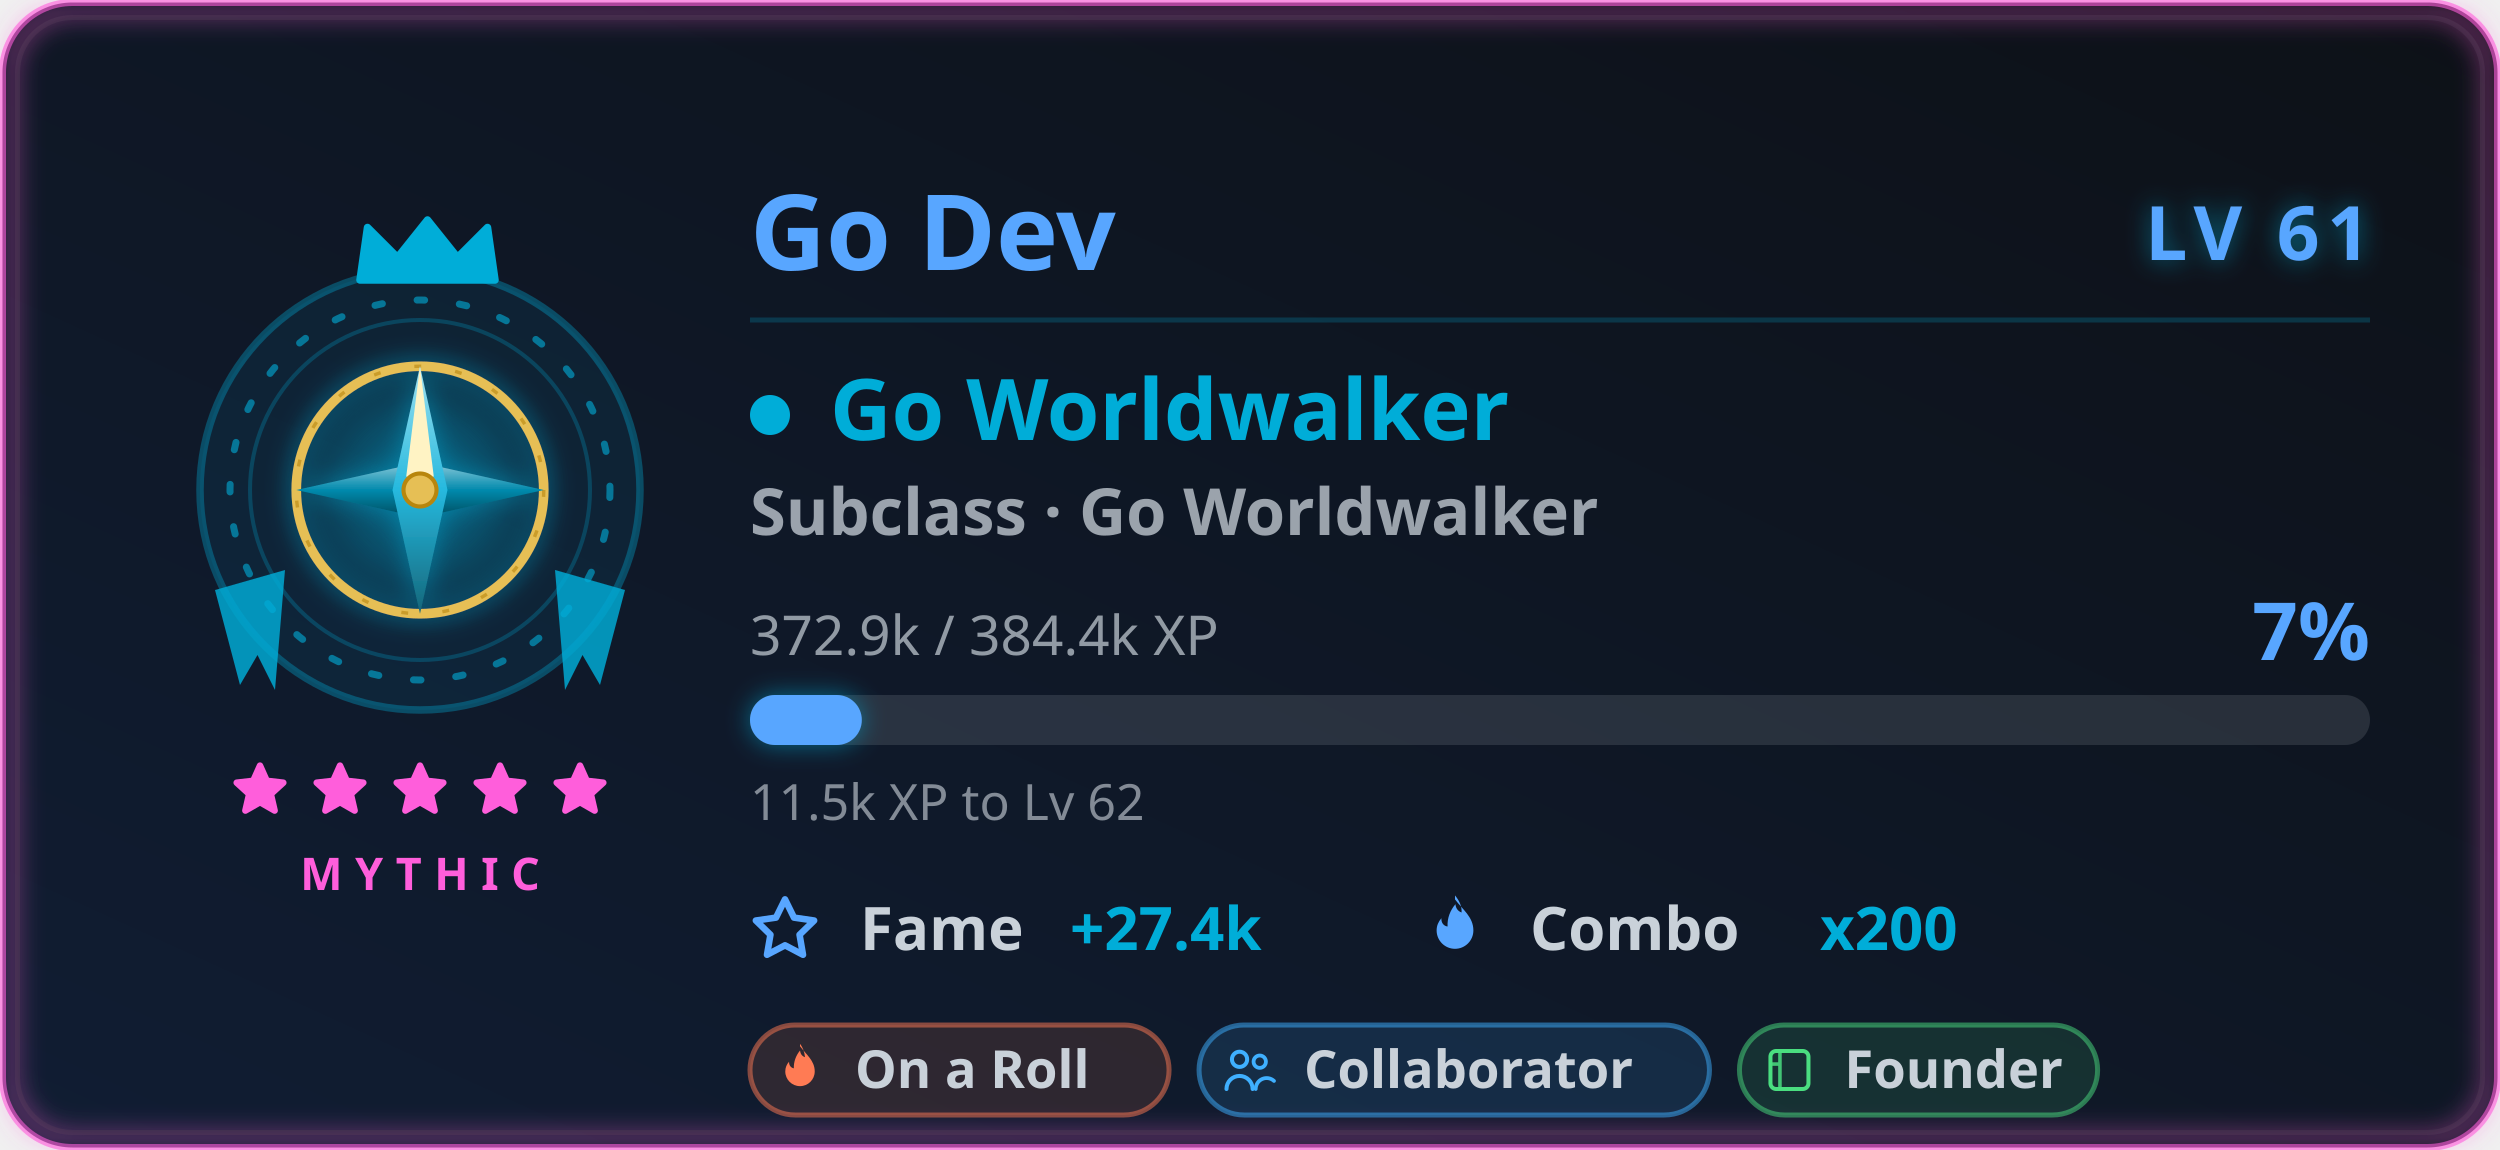
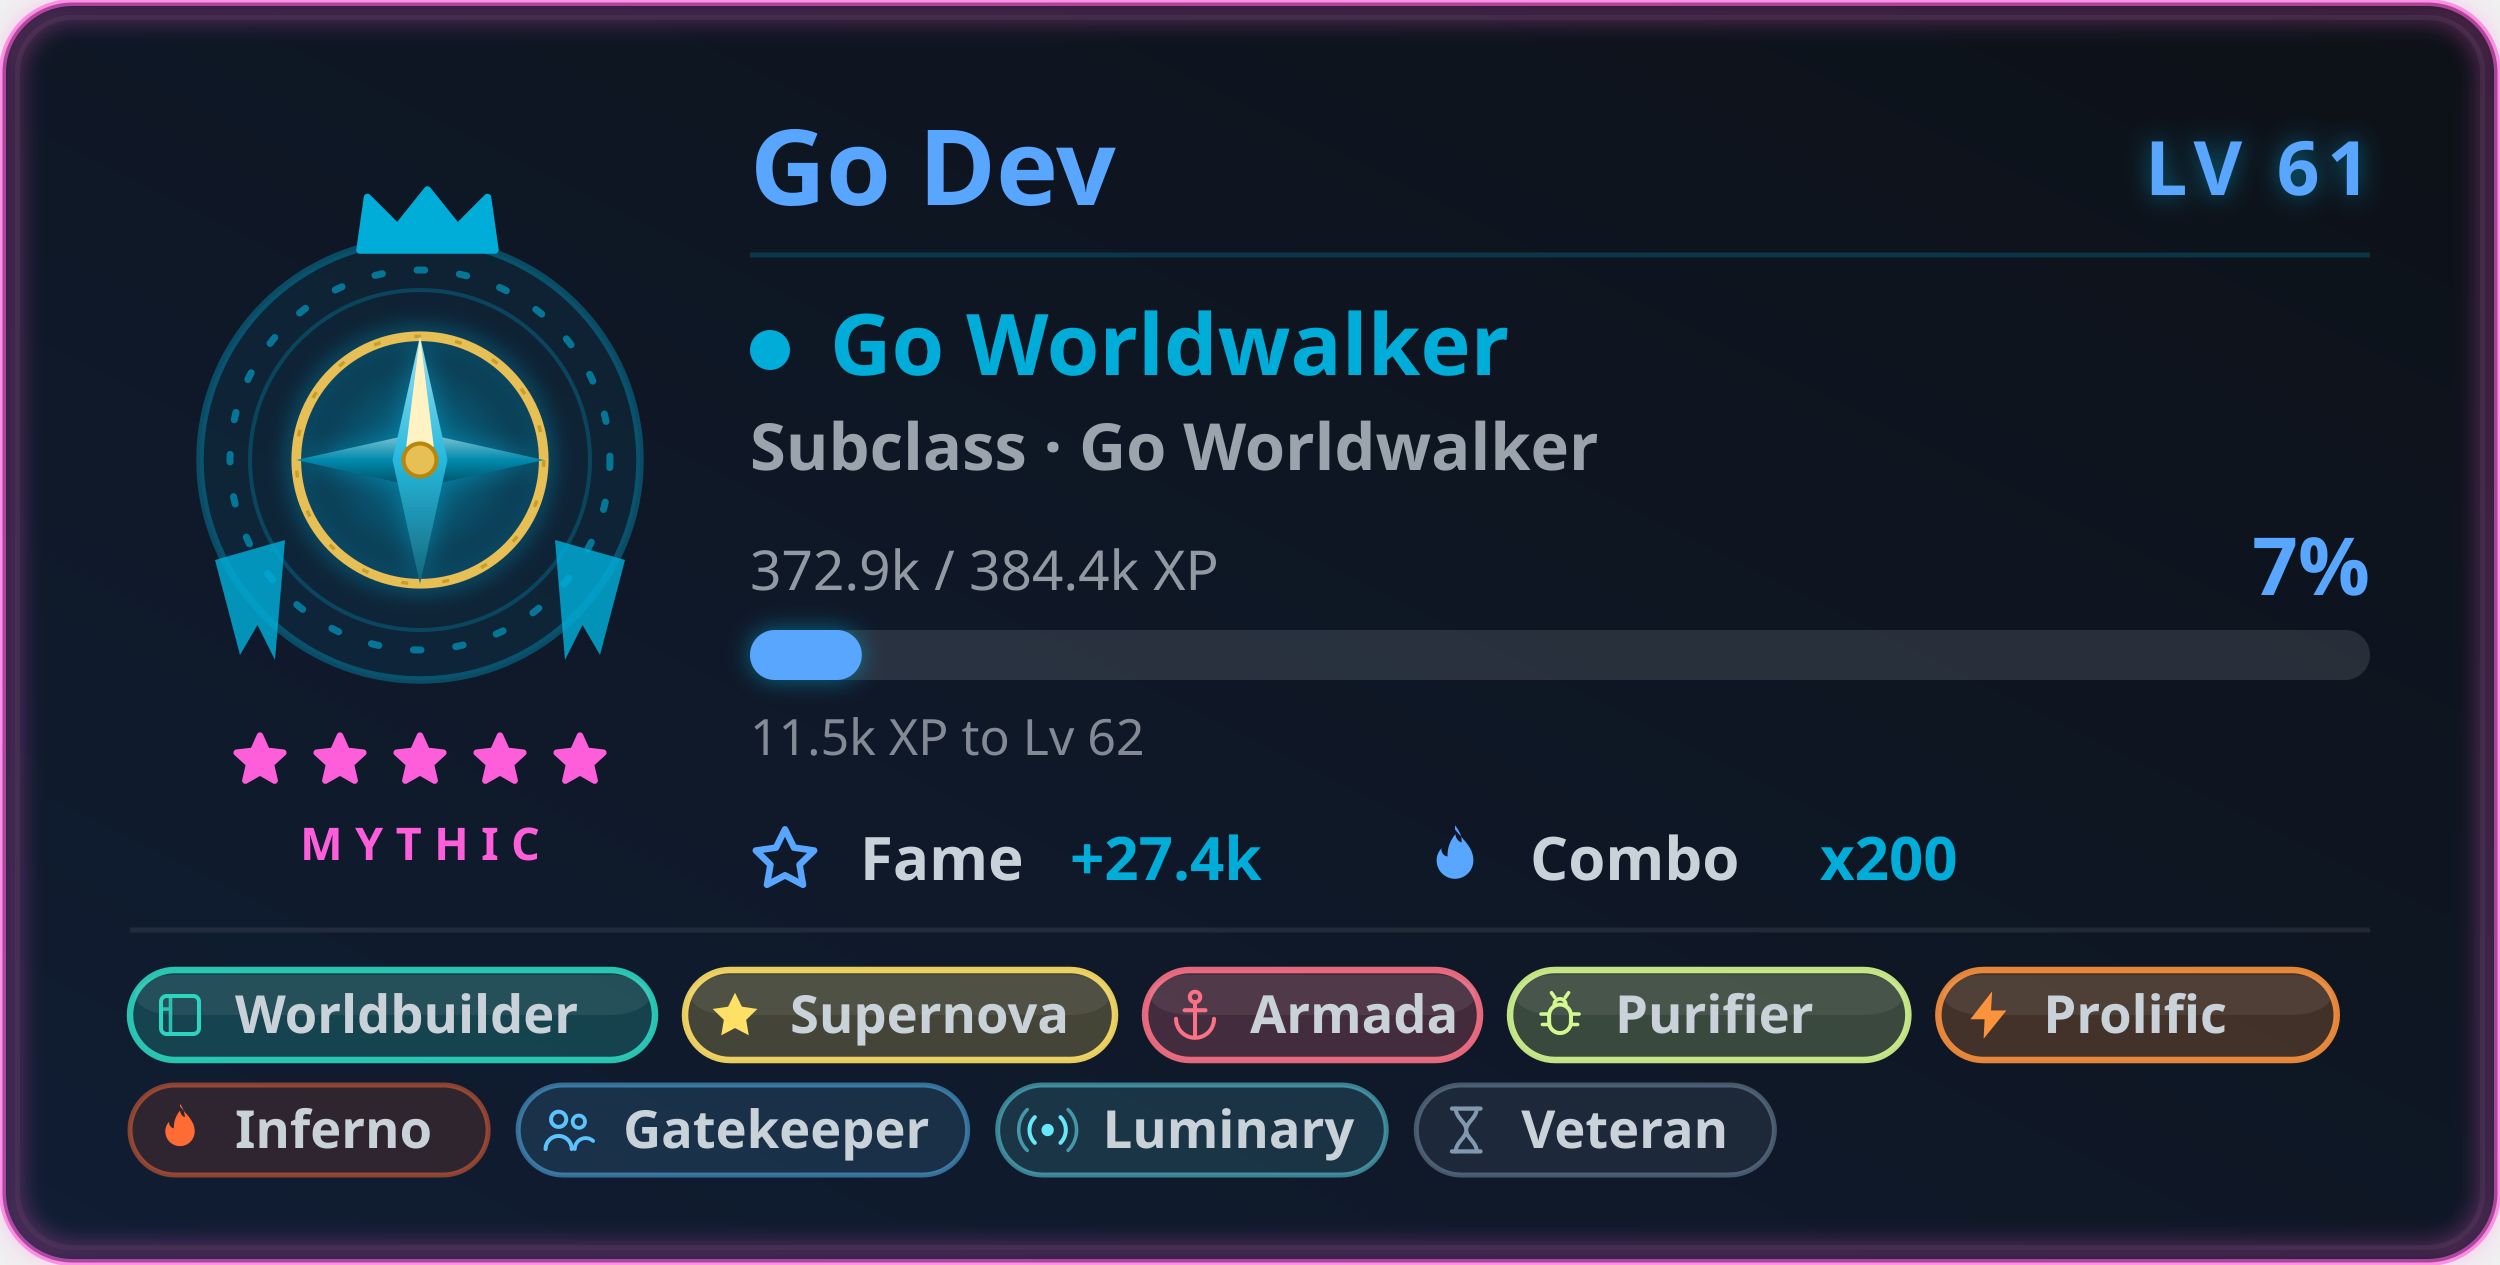
- <svg xmlns="http://www.w3.org/2000/svg" width="500" height="230" viewBox="0 0 500 230" role="img" aria-labelledby="card-title-a11y card-desc-a11y">
+ <svg xmlns="http://www.w3.org/2000/svg" width="500" height="253" viewBox="0 0 500 253" role="img" aria-labelledby="card-title-a11y card-desc-a11y">
  <style>
text { font-family: 'Segoe UI', Ubuntu, 'Helvetica Neue', sans-serif; }
.title { font-size: 18px; font-weight: 600; fill: #58a6ff; }
.title-icon { fill: #58a6ff; }
.icon { fill: #58a6ff; }


.gl-name { font-size: 21px; font-weight: 700; fill: #58a6ff; }
.gl-lvl { font-size: 15px; font-weight: 800; letter-spacing: 1.5px; fill: #58a6ff; }
.gl-class { font-size: 17px; font-weight: 700; fill: #00add8; }
.gl-sub { font-size: 13px; font-weight: 600; fill: #c9d1d9; opacity: 0.75; }
.gl-meta { font-size: 11px; fill: #c9d1d9; opacity: 0.7; }
.gl-pct { font-size: 16px; font-weight: 800; fill: #58a6ff; }
.gl-chip-label { font-size: 12px; font-weight: 600; fill: #c9d1d9; }
.gl-chip-value { font-size: 12px; font-weight: 800; fill: #00add8; }
.gl-hint { font-size: 10px; fill: #c9d1d9; opacity: 0.62; }
.gl-badge-label { font-size: 10.5px; font-weight: 600; }
.gl-rarity { font-size: 9px; font-weight: 700; letter-spacing: 2.5px; fill: #ff5edb; }

</style>
  <defs>
    <linearGradient id="card-bg" x1="0" y1="0" x2="1" y2="1" gradientTransform="rotate(90, 0.5, 0.5)">
      <stop offset="0.0%" stop-color="#0d1117" />
      <stop offset="100.0%" stop-color="#101d33" />
    </linearGradient>
    <filter id="card-glow" x="-50%" y="-50%" width="200%" height="200%">
      <feGaussianBlur in="SourceGraphic" stdDeviation="3" result="blur" />
      <feFlood flood-color="#58a6ff" flood-opacity="0.55" result="tint" />
      <feComposite in="tint" in2="blur" operator="in" result="softGlow" />
      <feMerge>
        <feMergeNode in="softGlow" />
        <feMergeNode in="SourceGraphic" />
      </feMerge>
    </filter>
    <filter id="gl-glow" x="-60%" y="-60%" width="220%" height="220%">
      <feGaussianBlur in="SourceGraphic" stdDeviation="2.4" result="b" />
      <feFlood flood-color="#00add8" flood-opacity="0.55" result="t" />
      <feComposite in="t" in2="b" operator="in" result="g" />
      <feMerge>
        <feMergeNode in="g" />
        <feMergeNode in="SourceGraphic" />
      </feMerge>
    </filter>
    <filter id="gl-rarity" x="-20%" y="-20%" width="140%" height="140%">
      <feGaussianBlur stdDeviation="2.4" />
    </filter>
  </defs>
-   <rect x="0.5" y="0.5" width="499" height="229" rx="14" fill="url(#card-bg)" stroke="#ff5edb" stroke-width="1.4" stroke-opacity="0.6" />
-   <rect x="3.5" y="3.5" width="493" height="223" rx="11" fill="none" stroke="#30363d" stroke-opacity="0.4" />
-   <rect x="2" y="2" width="496" height="226" rx="13" fill="none" stroke="#ff5edb" stroke-width="3.5" stroke-opacity="0.4" filter="url(#gl-rarity)" />
+   <rect x="0.5" y="0.5" width="499" height="252" rx="14" fill="url(#card-bg)" stroke="#ff5edb" stroke-width="1.4" stroke-opacity="0.6" />
+   <rect x="3.5" y="3.5" width="493" height="246" rx="11" fill="none" stroke="#30363d" stroke-opacity="0.4" />
+   <rect x="2" y="2" width="496" height="249" rx="13" fill="none" stroke="#ff5edb" stroke-width="3.5" stroke-opacity="0.4" filter="url(#gl-rarity)" />
  <g class="fade">
    <g class="">
      <g class="flourish">
        <g transform="translate(84,0)">
-           <g transform="translate(0,98)" fill="#00add8" opacity="0.82">
+           <g transform="translate(0,92)" fill="#00add8" opacity="0.82">
            <path d="M27 16 L41 20 L36 39 L32.5 33 L29 40 Z" />
          </g>
        </g>
        <g transform="translate(84,0) scale(-1,1)">
-           <g transform="translate(0,98)" fill="#00add8" opacity="0.82">
+           <g transform="translate(0,92)" fill="#00add8" opacity="0.82">
            <path d="M27 16 L41 20 L36 39 L32.5 33 L29 40 Z" />
          </g>
        </g>
      </g>
-       <circle cx="84" cy="98" r="44" fill="#00add8" fill-opacity="0.08" stroke="#00add8" stroke-opacity="0.35" stroke-width="1.5" />
+       <circle cx="84" cy="92" r="44" fill="#00add8" fill-opacity="0.08" stroke="#00add8" stroke-opacity="0.35" stroke-width="1.5" />
      <g class="">
-         <circle cx="84" cy="98" r="38" fill="none" stroke="#00add8" stroke-opacity="0.6" stroke-width="1.4" stroke-dasharray="1.5 7" stroke-linecap="round" />
-         <circle cx="84" cy="98" r="34" fill="none" stroke="#00add8" stroke-opacity="0.25" stroke-width="0.8" />
+         <circle cx="84" cy="92" r="38" fill="none" stroke="#00add8" stroke-opacity="0.6" stroke-width="1.4" stroke-dasharray="1.5 7" stroke-linecap="round" />
+         <circle cx="84" cy="92" r="34" fill="none" stroke="#00add8" stroke-opacity="0.25" stroke-width="0.8" />
      </g>
      <g class="" filter="url(#gl-glow)">
-         <svg class="" x="51" y="65" width="66" height="66" viewBox="0 0 48 48" aria-hidden="true">
+         <svg class="" x="51" y="59" width="66" height="66" viewBox="0 0 48 48" aria-hidden="true">
          <defs>
            <radialGradient id="goHalo" cx="0.5" cy="0.5" r="0.5">
              <stop offset="0" stop-color="#00add8" stop-opacity="0.42" />
              <stop offset="1" stop-color="#00add8" stop-opacity="0" />
            </radialGradient>
            <linearGradient id="goStarA" x1="0" y1="0" x2="0" y2="1">
              <stop offset="0" stop-color="#9de0f0" />
              <stop offset="0.5" stop-color="#26b9de" />
              <stop offset="1" stop-color="#15667a" />
            </linearGradient>
            <linearGradient id="goStarB" x1="0" y1="0" x2="0" y2="1">
              <stop offset="0" stop-color="#8ccada" />
              <stop offset="0.5" stop-color="#008aad" />
              <stop offset="1" stop-color="#004c5f" />
            </linearGradient>
          </defs>
          <circle cx="24" cy="24" r="21" fill="url(#goHalo)" />
          <circle cx="24" cy="24" r="18" fill="none" stroke="#e6bf55" stroke-width="1.4" />
          <circle cx="24" cy="24" r="18" fill="none" stroke="#b8860b" stroke-width="0.5" stroke-dasharray="1 5" opacity="0.6" />
          <path d="M6 24 L24 20 L42 24 L24 28 Z" fill="url(#goStarB)" />
          <path d="M24 6 L28 24 L24 42 L20 24 Z" fill="url(#goStarA)" />
          <path d="M24 6 L26 22 L24 24 L22 22 Z" fill="#fff3c4" />
          <circle cx="24" cy="24" r="2.4" fill="#e6bf55" stroke="#b8860b" stroke-width="0.6" />
        </svg>
      </g>
-       <g transform="translate(69, 42.5) scale(1.5)">
+       <g transform="translate(69, 36.5) scale(1.5)">
        <path d="M2 9 L3 2 L7 6 L11 1 L15 6 L19 2 L20 9 Z" fill="#00add8" stroke="#00add8" stroke-width="1" stroke-linejoin="round" />
      </g>
    </g>
    <g>
-       <g class="" transform="translate(45.5, 151.5) scale(0.5416667)" fill="#ff5edb" stroke="#ff5edb" stroke-width="2.4" stroke-linejoin="round" stroke-linecap="round" opacity="1">
-         <path d="M12 3 L14.5 8.6 L20.6 9.3 L16 13.5 L17.4 19.6 L12 16.5 L6.6 19.6 L8 13.5 L3.4 9.3 L9.5 8.6 Z" />
-       </g>
-       <g class="" transform="translate(61.5, 151.5) scale(0.5416667)" fill="#ff5edb" stroke="#ff5edb" stroke-width="2.4" stroke-linejoin="round" stroke-linecap="round" opacity="1">
-         <path d="M12 3 L14.5 8.6 L20.6 9.3 L16 13.5 L17.4 19.6 L12 16.5 L6.6 19.6 L8 13.5 L3.4 9.3 L9.5 8.6 Z" />
-       </g>
-       <g class="" transform="translate(77.5, 151.5) scale(0.5416667)" fill="#ff5edb" stroke="#ff5edb" stroke-width="2.4" stroke-linejoin="round" stroke-linecap="round" opacity="1">
-         <path d="M12 3 L14.5 8.6 L20.6 9.3 L16 13.5 L17.4 19.6 L12 16.5 L6.6 19.6 L8 13.5 L3.4 9.3 L9.5 8.6 Z" />
-       </g>
-       <g class="" transform="translate(93.5, 151.5) scale(0.5416667)" fill="#ff5edb" stroke="#ff5edb" stroke-width="2.4" stroke-linejoin="round" stroke-linecap="round" opacity="1">
-         <path d="M12 3 L14.5 8.6 L20.6 9.3 L16 13.5 L17.4 19.6 L12 16.5 L6.6 19.6 L8 13.5 L3.4 9.3 L9.5 8.6 Z" />
-       </g>
-       <g class="" transform="translate(109.5, 151.5) scale(0.5416667)" fill="#ff5edb" stroke="#ff5edb" stroke-width="2.4" stroke-linejoin="round" stroke-linecap="round" opacity="1">
-         <path d="M12 3 L14.5 8.6 L20.6 9.3 L16 13.5 L17.4 19.6 L12 16.5 L6.6 19.6 L8 13.5 L3.4 9.3 L9.5 8.6 Z" />
-       </g>
-     </g>
-     <text class="gl-rarity" x="84" y="178" text-anchor="middle">MYTHIC</text>
+       <g class="" transform="translate(45.5, 145.5) scale(0.5416667)" fill="#ff5edb" stroke="#ff5edb" stroke-width="2.4" stroke-linejoin="round" stroke-linecap="round" opacity="1">
+         <path d="M12 3 L14.5 8.6 L20.6 9.3 L16 13.5 L17.4 19.6 L12 16.5 L6.6 19.6 L8 13.5 L3.4 9.3 L9.5 8.6 Z" />
+       </g>
+       <g class="" transform="translate(61.5, 145.5) scale(0.5416667)" fill="#ff5edb" stroke="#ff5edb" stroke-width="2.4" stroke-linejoin="round" stroke-linecap="round" opacity="1">
+         <path d="M12 3 L14.5 8.6 L20.6 9.3 L16 13.5 L17.4 19.6 L12 16.5 L6.6 19.6 L8 13.5 L3.4 9.3 L9.5 8.6 Z" />
+       </g>
+       <g class="" transform="translate(77.5, 145.5) scale(0.5416667)" fill="#ff5edb" stroke="#ff5edb" stroke-width="2.4" stroke-linejoin="round" stroke-linecap="round" opacity="1">
+         <path d="M12 3 L14.5 8.6 L20.6 9.3 L16 13.5 L17.4 19.6 L12 16.5 L6.6 19.6 L8 13.5 L3.4 9.3 L9.5 8.6 Z" />
+       </g>
+       <g class="" transform="translate(93.5, 145.5) scale(0.5416667)" fill="#ff5edb" stroke="#ff5edb" stroke-width="2.4" stroke-linejoin="round" stroke-linecap="round" opacity="1">
+         <path d="M12 3 L14.5 8.6 L20.6 9.3 L16 13.5 L17.4 19.6 L12 16.5 L6.6 19.6 L8 13.5 L3.4 9.3 L9.5 8.6 Z" />
+       </g>
+       <g class="" transform="translate(109.5, 145.5) scale(0.5416667)" fill="#ff5edb" stroke="#ff5edb" stroke-width="2.4" stroke-linejoin="round" stroke-linecap="round" opacity="1">
+         <path d="M12 3 L14.5 8.6 L20.6 9.3 L16 13.5 L17.4 19.6 L12 16.5 L6.6 19.6 L8 13.5 L3.4 9.3 L9.5 8.6 Z" />
+       </g>
+     </g>
+     <text class="gl-rarity" x="84" y="172" text-anchor="middle">MYTHIC</text>
  </g>
  <g class="fade" style="animation-delay:.15s">
-     <text class="gl-name" x="150" y="54">Go Dev</text>
-     <text class="gl-lvl glow-pulse" x="474" y="52" text-anchor="end" filter="url(#gl-glow)">LV 61</text>
-     <line x1="150" y1="64" x2="474" y2="64" stroke="#00add8" stroke-opacity="0.22" stroke-width="1" />
-     <circle cx="154" cy="83" r="4" fill="#00add8" />
-     <text class="gl-class" x="166" y="88">Go Worldwalker</text>
-     <text class="gl-sub" x="150" y="107">Subclass · Go Worldwalker</text>
-     <text class="gl-meta" x="150" y="131">372.9k / 384.4k XP</text>
-     <text class="gl-pct " x="474" y="132" text-anchor="end">7%</text>
-     <rect x="150" y="139" width="324" height="10" rx="5" fill="#c9d1d9" fill-opacity="0.14" />
-     <rect class="xp-fill " x="150" y="139" width="22.364" height="10" rx="5" fill="#58a6ff" filter="url(#gl-glow)" />
-     <text class="gl-hint" x="150" y="164">11.5k XP to Lv 62</text>
-     <g transform="translate(150, 190)">
+     <text class="gl-name" x="150" y="41">Go Dev</text>
+     <text class="gl-lvl glow-pulse" x="474" y="39" text-anchor="end" filter="url(#gl-glow)">LV 61</text>
+     <line x1="150" y1="51" x2="474" y2="51" stroke="#00add8" stroke-opacity="0.22" stroke-width="1" />
+     <circle cx="154" cy="70" r="4" fill="#00add8" />
+     <text class="gl-class" x="166" y="75">Go Worldwalker</text>
+     <text class="gl-sub" x="150" y="94">Subclass · Go Worldwalker</text>
+     <text class="gl-meta" x="150" y="118">372.9k / 384.4k XP</text>
+     <text class="gl-pct " x="474" y="119" text-anchor="end">7%</text>
+     <rect x="150" y="126" width="324" height="10" rx="5" fill="#c9d1d9" fill-opacity="0.14" />
+     <rect class="xp-fill " x="150" y="126" width="22.364" height="10" rx="5" fill="#58a6ff" filter="url(#gl-glow)" />
+     <text class="gl-hint" x="150" y="151">11.5k XP to Lv 62</text>
+     <g transform="translate(150, 176)">
      <svg class="icon" x="0" y="-11" width="14" height="14" viewBox="0 0 16 16" aria-hidden="true">
        <path fill-rule="evenodd" d="M8 .25a.75.75 0 0 1 .673.418l1.882 3.815 4.21.612a.75.75 0 0 1 .416 1.279l-3.046 2.97.719 4.192a.75.75 0 0 1-1.088.791L8 12.347l-3.766 1.98a.75.75 0 0 1-1.088-.79l.72-4.194L.818 6.374a.75.75 0 0 1 .416-1.28l4.21-.611L7.327.668A.75.75 0 0 1 8 .25zm0 2.445L6.615 5.5a.75.75 0 0 1-.564.41l-3.097.45 2.24 2.184a.75.75 0 0 1 .216.664l-.528 3.084 2.769-1.456a.75.75 0 0 1 .698 0l2.77 1.456-.53-3.084a.75.75 0 0 1 .216-.664l2.24-2.183-3.096-.45a.75.75 0 0 1-.564-.41L8 2.694v.001z" />
      </svg>
      <text class="gl-chip-label" x="22" y="0">Fame</text>
      <text class="gl-chip-value" x="64" y="0">+27.4k</text>
    </g>
-     <g transform="translate(284, 190)">
+     <g transform="translate(284, 176)">
      <svg class="icon" x="0" y="-11" width="14" height="14" viewBox="0 0 16 16" aria-hidden="true">
        <path fill-rule="evenodd" d="M8 1c1.7 2.3 4.2 4 4.2 7.1a4.2 4.2 0 0 1-8.4 0c0-1.1.4-2 1.1-2.8-.1 1 .5 1.8 1.4 1.9-.1-1.9.6-3.7 1.8-5.1.1 1 .6 1.6 1.4 1.9.1-1.4-.5-2.7-1.5-3.9z" />
      </svg>
      <text class="gl-chip-label" x="22" y="0">Combo</text>
      <text class="gl-chip-value" x="80" y="0">x200</text>
    </g>
  </g>
  <g class="fade" style="animation-delay:.2s">
-     <g>
-       <rect x="150" y="205" width="83.81" height="18" rx="9" fill="#ff7b54" fill-opacity="0.13" stroke="#ff7b54" stroke-opacity="0.5" stroke-width="1" />
-       <g transform="translate(154.3, 208.3) scale(0.475)">
-         <path d="M12 2c2.5 3.4 6.2 6 6.2 10.6a6.2 6.2 0 0 1-12.4 0c0-1.6.6-3 1.6-4.1-.1 1.5.8 2.6 2 2.8-.1-2.8.9-5.4 2.6-7.5.2 1.5.9 2.4 2.1 2.8-.2-2-.8-4-2.1-5.6Z" fill="#ff7b54" />
-       </g>
-       <text class="gl-badge-label" x="171" y="217.6" fill="#c9d1d9">On a Roll</text>
-     </g>
-     <g>
-       <rect x="239.81" y="205" width="102.08" height="18" rx="9" fill="#3fb0ff" fill-opacity="0.13" stroke="#3fb0ff" stroke-opacity="0.5" stroke-width="1" />
-       <g transform="translate(244.11, 208.3) scale(0.475)">
-         <circle cx="8" cy="7.5" r="3.2" fill="none" stroke="#3fb0ff" stroke-width="1.7" />
-         <path d="M2.5 20a5.5 5.5 0 0 1 11 0" fill="none" stroke="#3fb0ff" stroke-width="1.7" stroke-linecap="round" />
-         <circle cx="16.5" cy="8.5" r="2.6" fill="none" stroke="#3fb0ff" stroke-width="1.6" />
-         <path d="M14.8 20a4.6 4.6 0 0 1 7.7-3.4" fill="none" stroke="#3fb0ff" stroke-width="1.6" stroke-linecap="round" />
-       </g>
-       <text class="gl-badge-label" x="260.81" y="217.6" fill="#c9d1d9">Collaborator</text>
-     </g>
-     <g>
-       <rect x="347.89" y="205" width="71.63" height="18" rx="9" fill="#4ade80" fill-opacity="0.13" stroke="#4ade80" stroke-opacity="0.5" stroke-width="1" />
-       <g transform="translate(352.19, 208.3) scale(0.475)">
-         <rect x="4" y="4" width="16" height="16" rx="2.4" fill="none" stroke="#4ade80" stroke-width="1.7" />
-         <path d="M8 4v16 M4 9.5h4" fill="none" stroke="#4ade80" stroke-width="1.5" opacity="0.85" />
-       </g>
-       <text class="gl-badge-label" x="368.89" y="217.6" fill="#c9d1d9">Founder</text>
+     <line x1="26" y1="186" x2="474" y2="186" stroke="#c9d1d9" stroke-opacity="0.1" stroke-width="1" />
+     <g>
+       <rect x="26" y="194" width="105.003" height="18" rx="9" fill="#2dd4bf" fill-opacity="0.22" stroke="#2dd4bf" stroke-opacity="0.9" stroke-width="1.3" />
+       <rect x="27" y="195" width="103.003" height="8" rx="8" fill="#ffffff" fill-opacity="0.07" />
+       <g transform="translate(30.3, 197.3) scale(0.475)">
+         <rect x="4" y="4" width="16" height="16" rx="2.4" fill="none" stroke="#2dd4bf" stroke-width="1.7" />
+         <path d="M8 4v16 M4 9.5h4" fill="none" stroke="#2dd4bf" stroke-width="1.5" opacity="0.85" />
+       </g>
+       <text class="gl-badge-label" x="47" y="206.6" fill="#c9d1d9" font-weight="800">Worldbuilder</text>
+     </g>
+     <g>
+       <rect x="137.003" y="194" width="86.002" height="18" rx="9" fill="#ffe066" fill-opacity="0.22" stroke="#ffe066" stroke-opacity="0.9" stroke-width="1.3" />
+       <rect x="138.003" y="195" width="84.002" height="8" rx="8" fill="#ffffff" fill-opacity="0.07" />
+       <g transform="translate(141.3032, 197.3) scale(0.475)">
+         <path d="M12 2.6 14.9 8.5 21.4 9.45 16.7 14.05 17.8 20.55 12 17.5 6.2 20.55 7.3 14.05 2.6 9.45 9.1 8.5Z" fill="#ffe066" />
+       </g>
+       <text class="gl-badge-label" x="158.003" y="206.6" fill="#c9d1d9" font-weight="800">Supernova</text>
+     </g>
+     <g>
+       <rect x="229.006" y="194" width="67.002" height="18" rx="9" fill="#fb7185" fill-opacity="0.22" stroke="#fb7185" stroke-opacity="0.9" stroke-width="1.3" />
+       <rect x="230.006" y="195" width="65.002" height="8" rx="8" fill="#ffffff" fill-opacity="0.07" />
+       <g transform="translate(233.3056, 197.3) scale(0.475)">
+         <circle cx="12" cy="4.4" r="2.2" fill="none" stroke="#fb7185" stroke-width="1.7" />
+         <path d="M12 6.6V21M7.6 10h8.8" fill="none" stroke="#fb7185" stroke-width="1.7" stroke-linejoin="round" stroke-linecap="round" />
+         <path d="M4 13.6a8 8 0 0 0 16 0" fill="none" stroke="#fb7185" stroke-width="1.7" stroke-linejoin="round" stroke-linecap="round" />
+       </g>
+       <text class="gl-badge-label" x="250.006" y="206.6" fill="#c9d1d9" font-weight="800">Armada</text>
+     </g>
+     <g>
+       <rect x="302.007" y="194" width="79.669" height="18" rx="9" fill="#d4f88f" fill-opacity="0.22" stroke="#d4f88f" stroke-opacity="0.9" stroke-width="1.3" />
+       <rect x="303.007" y="195" width="77.669" height="8" rx="8" fill="#ffffff" fill-opacity="0.07" />
+       <g transform="translate(306.3072, 197.3) scale(0.475)">
+         <rect x="7.4" y="7.6" width="9.2" height="12" rx="4.6" fill="none" stroke="#d4f88f" stroke-width="1.7" />
+         <path d="M9.6 7.6a2.4 2.4 0 0 1 4.8 0" fill="none" stroke="#d4f88f" stroke-width="1.6" stroke-linejoin="round" stroke-linecap="round" />
+         <path d="M7.4 11.6H4M16.6 11.6H20M7.4 16H4.6M16.6 16H19.4M9.8 4.6 8.4 2.6M14.2 4.6 15.6 2.6" fill="none" stroke="#d4f88f" stroke-width="1.5" stroke-linejoin="round" stroke-linecap="round" />
+       </g>
+       <text class="gl-badge-label" x="323.007" y="206.6" fill="#c9d1d9" font-weight="800">Purifier</text>
+     </g>
+     <g>
+       <rect x="387.676" y="194" width="79.669" height="18" rx="9" fill="#fb923c" fill-opacity="0.22" stroke="#fb923c" stroke-opacity="0.9" stroke-width="1.3" />
+       <rect x="388.676" y="195" width="77.669" height="8" rx="8" fill="#ffffff" fill-opacity="0.07" />
+       <g transform="translate(391.976, 197.3) scale(0.475)">
+         <path d="M13.6 2 4.4 13.8h6L10 22l9.6-11.9h-6.5Z" fill="#fb923c" />
+       </g>
+       <text class="gl-badge-label" x="408.676" y="206.6" fill="#c9d1d9" font-weight="800">Prolific</text>
+     </g>
+     <g>
+       <rect x="26" y="217" width="71.63" height="18" rx="9" fill="#ff6b35" fill-opacity="0.13" stroke="#ff6b35" stroke-opacity="0.5" stroke-width="1" />
+       <g transform="translate(30.3, 220.3) scale(0.475)">
+         <path d="M12 2c2.5 3.4 6.2 6 6.2 10.6a6.2 6.2 0 0 1-12.4 0c0-1.6.6-3 1.6-4.1-.1 1.5.8 2.6 2 2.8-.1-2.8.9-5.4 2.6-7.5.2 1.5.9 2.4 2.1 2.8-.2-2-.8-4-2.1-5.6Z" fill="#ff6b35" />
+       </g>
+       <text class="gl-badge-label" x="47" y="229.6" fill="#c9d1d9">Inferno</text>
+     </g>
+     <g>
+       <rect x="103.63" y="217" width="89.9" height="18" rx="9" fill="#5cc3ff" fill-opacity="0.13" stroke="#5cc3ff" stroke-opacity="0.5" stroke-width="1" />
+       <g transform="translate(107.93, 220.3) scale(0.475)">
+         <circle cx="8" cy="7.5" r="3.2" fill="none" stroke="#5cc3ff" stroke-width="1.7" />
+         <path d="M2.5 20a5.5 5.5 0 0 1 11 0" fill="none" stroke="#5cc3ff" stroke-width="1.7" stroke-linecap="round" />
+         <circle cx="16.5" cy="8.5" r="2.6" fill="none" stroke="#5cc3ff" stroke-width="1.6" />
+         <path d="M14.8 20a4.6 4.6 0 0 1 7.7-3.4" fill="none" stroke="#5cc3ff" stroke-width="1.6" stroke-linecap="round" />
+       </g>
+       <text class="gl-badge-label" x="124.63" y="229.6" fill="#c9d1d9">Gatekeeper</text>
+     </g>
+     <g>
+       <rect x="199.53" y="217" width="77.72" height="18" rx="9" fill="#67e8f9" fill-opacity="0.13" stroke="#67e8f9" stroke-opacity="0.5" stroke-width="1" />
+       <g transform="translate(203.83, 220.3) scale(0.475)">
+         <circle cx="12" cy="12" r="2.6" fill="#67e8f9" />
+         <path d="M6.6 6.6a7.6 7.6 0 0 0 0 10.8M17.4 6.6a7.6 7.6 0 0 1 0 10.8" fill="none" stroke="#67e8f9" stroke-width="1.7" stroke-linejoin="round" stroke-linecap="round" />
+         <path d="M3.4 3.4a12.1 12.1 0 0 0 0 17.2M20.6 3.4a12.1 12.1 0 0 1 0 17.2" fill="none" stroke="#67e8f9" stroke-width="1.5" stroke-linejoin="round" stroke-linecap="round" opacity="0.55" />
+       </g>
+       <text class="gl-badge-label" x="220.53" y="229.6" fill="#c9d1d9">Luminary</text>
+     </g>
+     <g>
+       <rect x="283.25" y="217" width="71.63" height="18" rx="9" fill="#8098b0" fill-opacity="0.13" stroke="#8098b0" stroke-opacity="0.5" stroke-width="1" />
+       <g transform="translate(287.55, 220.3) scale(0.475)">
+         <path d="M6 3h12M6 21h12" fill="none" stroke="#8098b0" stroke-width="1.8" stroke-linejoin="round" stroke-linecap="round" />
+         <path d="M7.6 3c0 4 4.4 5.6 4.4 9s-4.4 5-4.4 9M16.4 3c0 4-4.4 5.6-4.4 9s4.4 5 4.4 9" fill="none" stroke="#8098b0" stroke-width="1.7" stroke-linejoin="round" stroke-linecap="round" />
+       </g>
+       <text class="gl-badge-label" x="304.25" y="229.6" fill="#c9d1d9">Veteran</text>
    </g>
  </g>
</svg>
